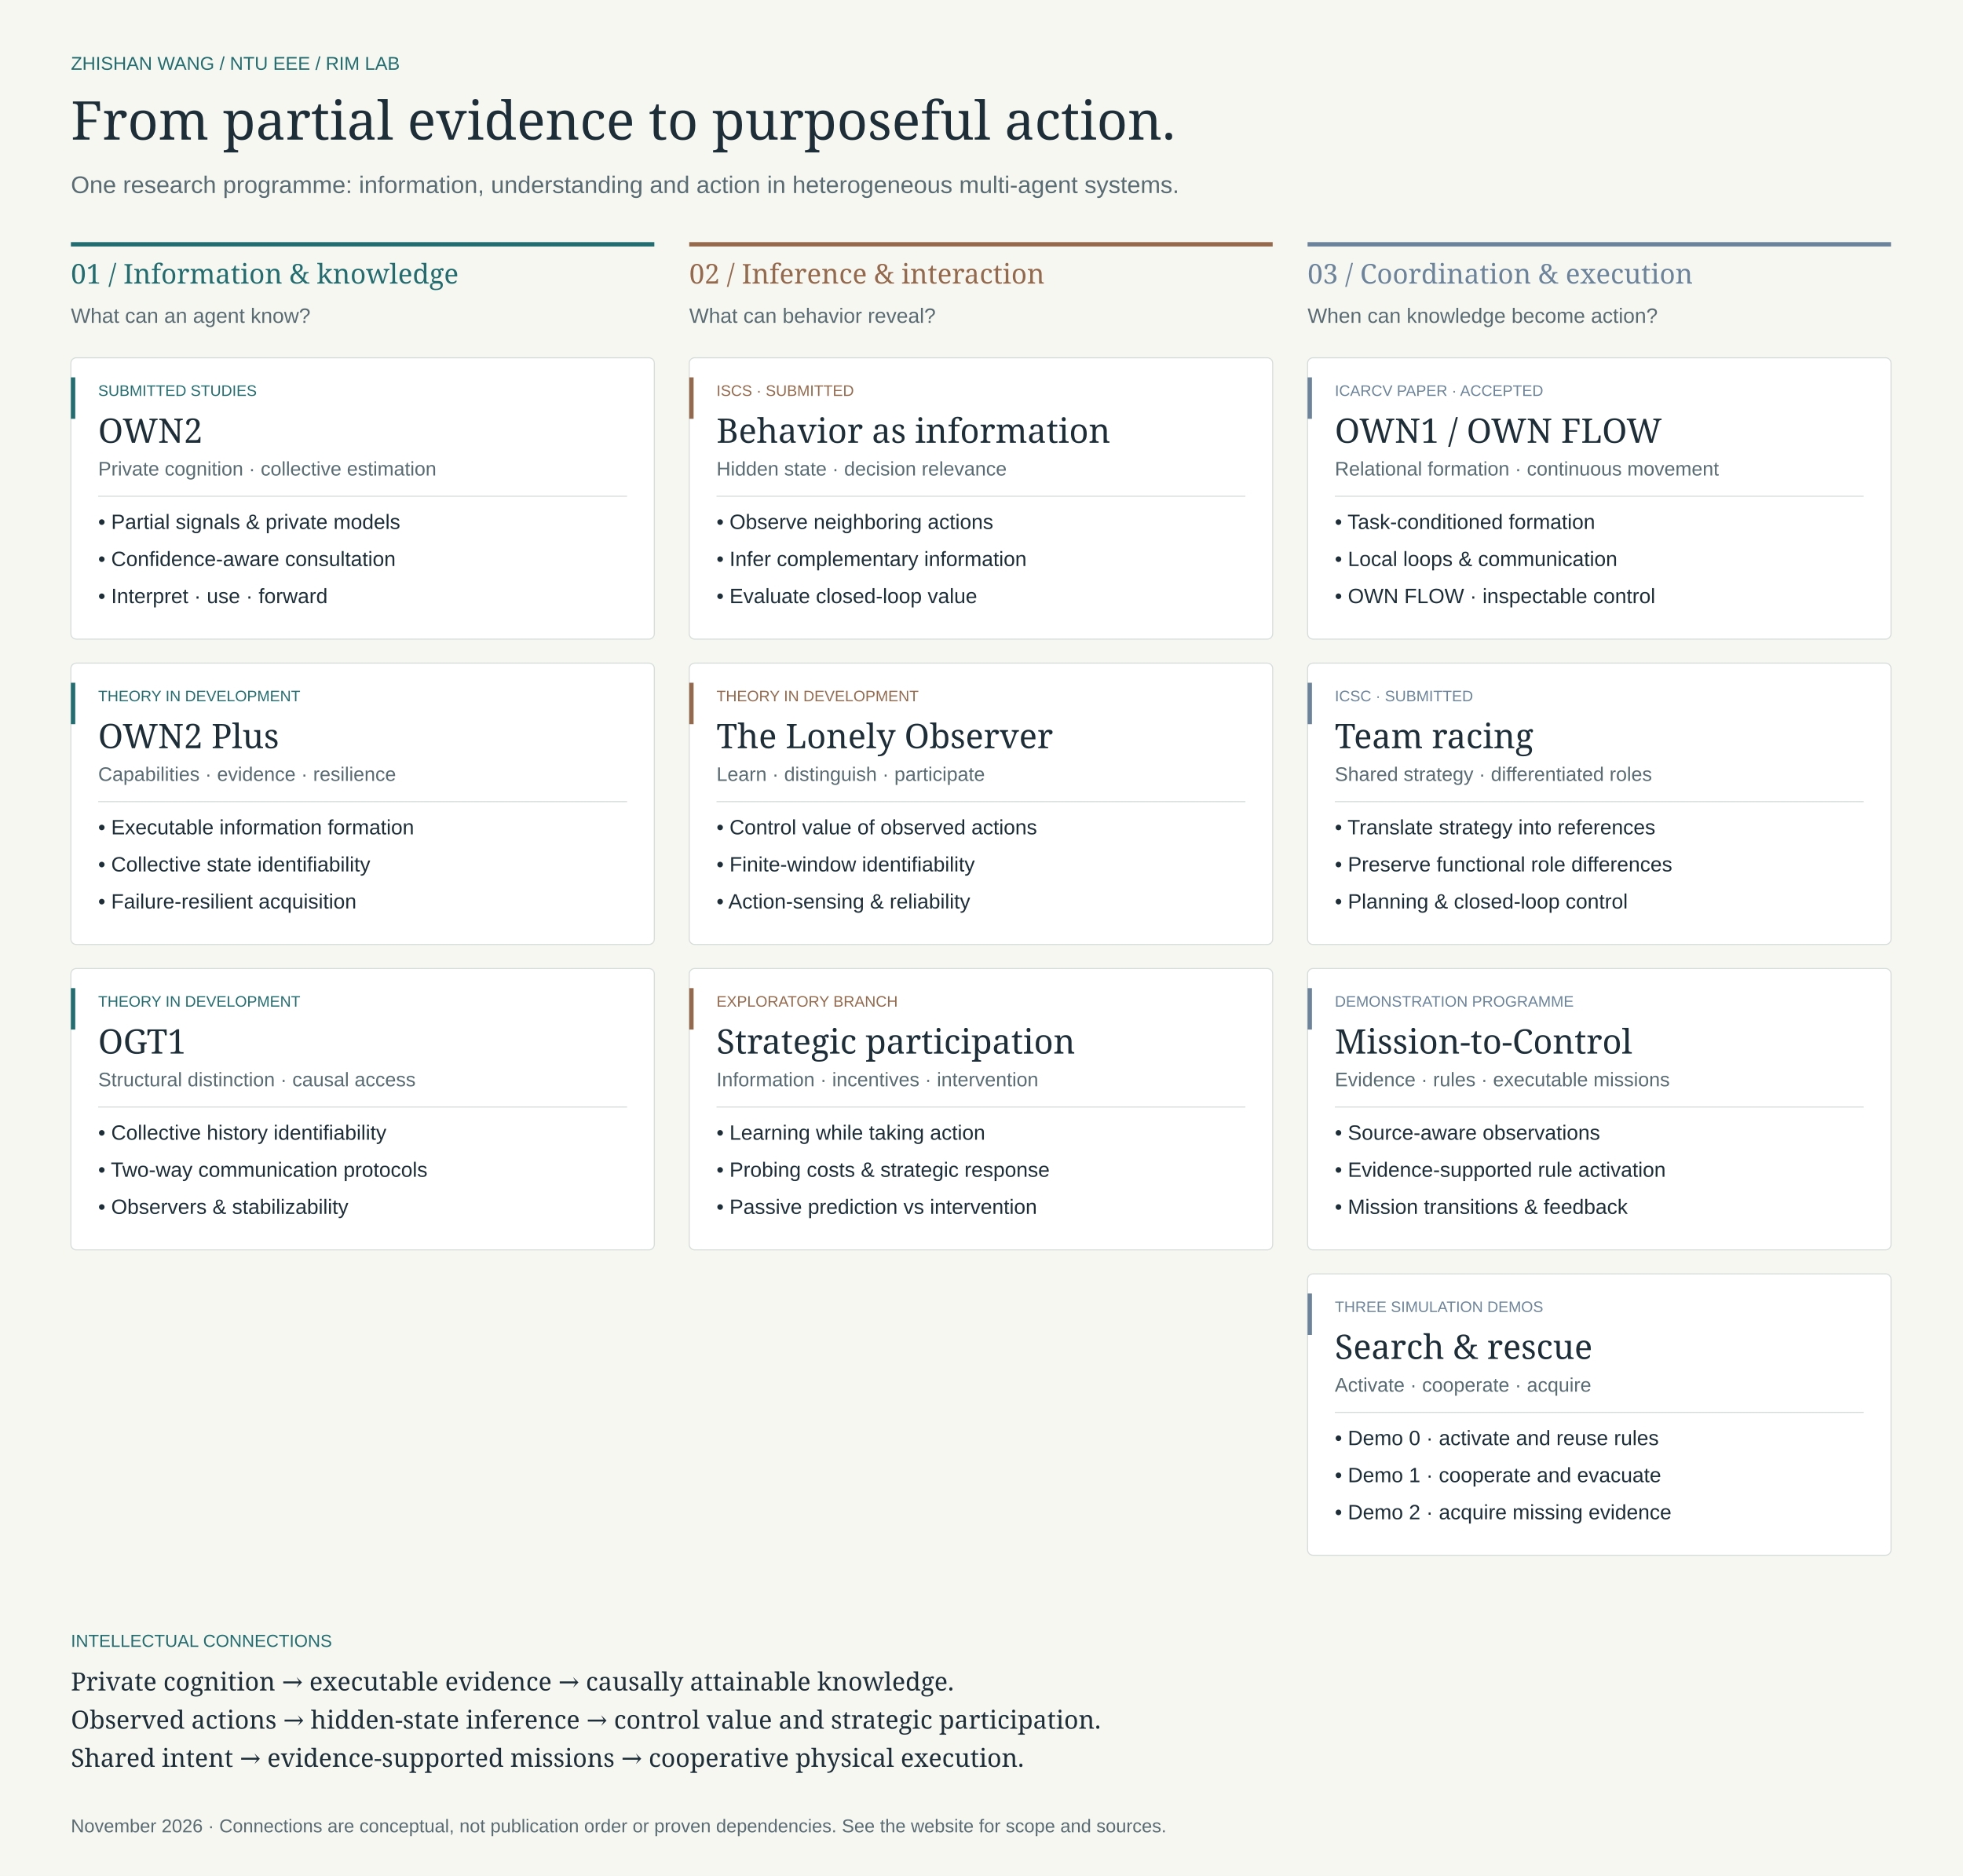
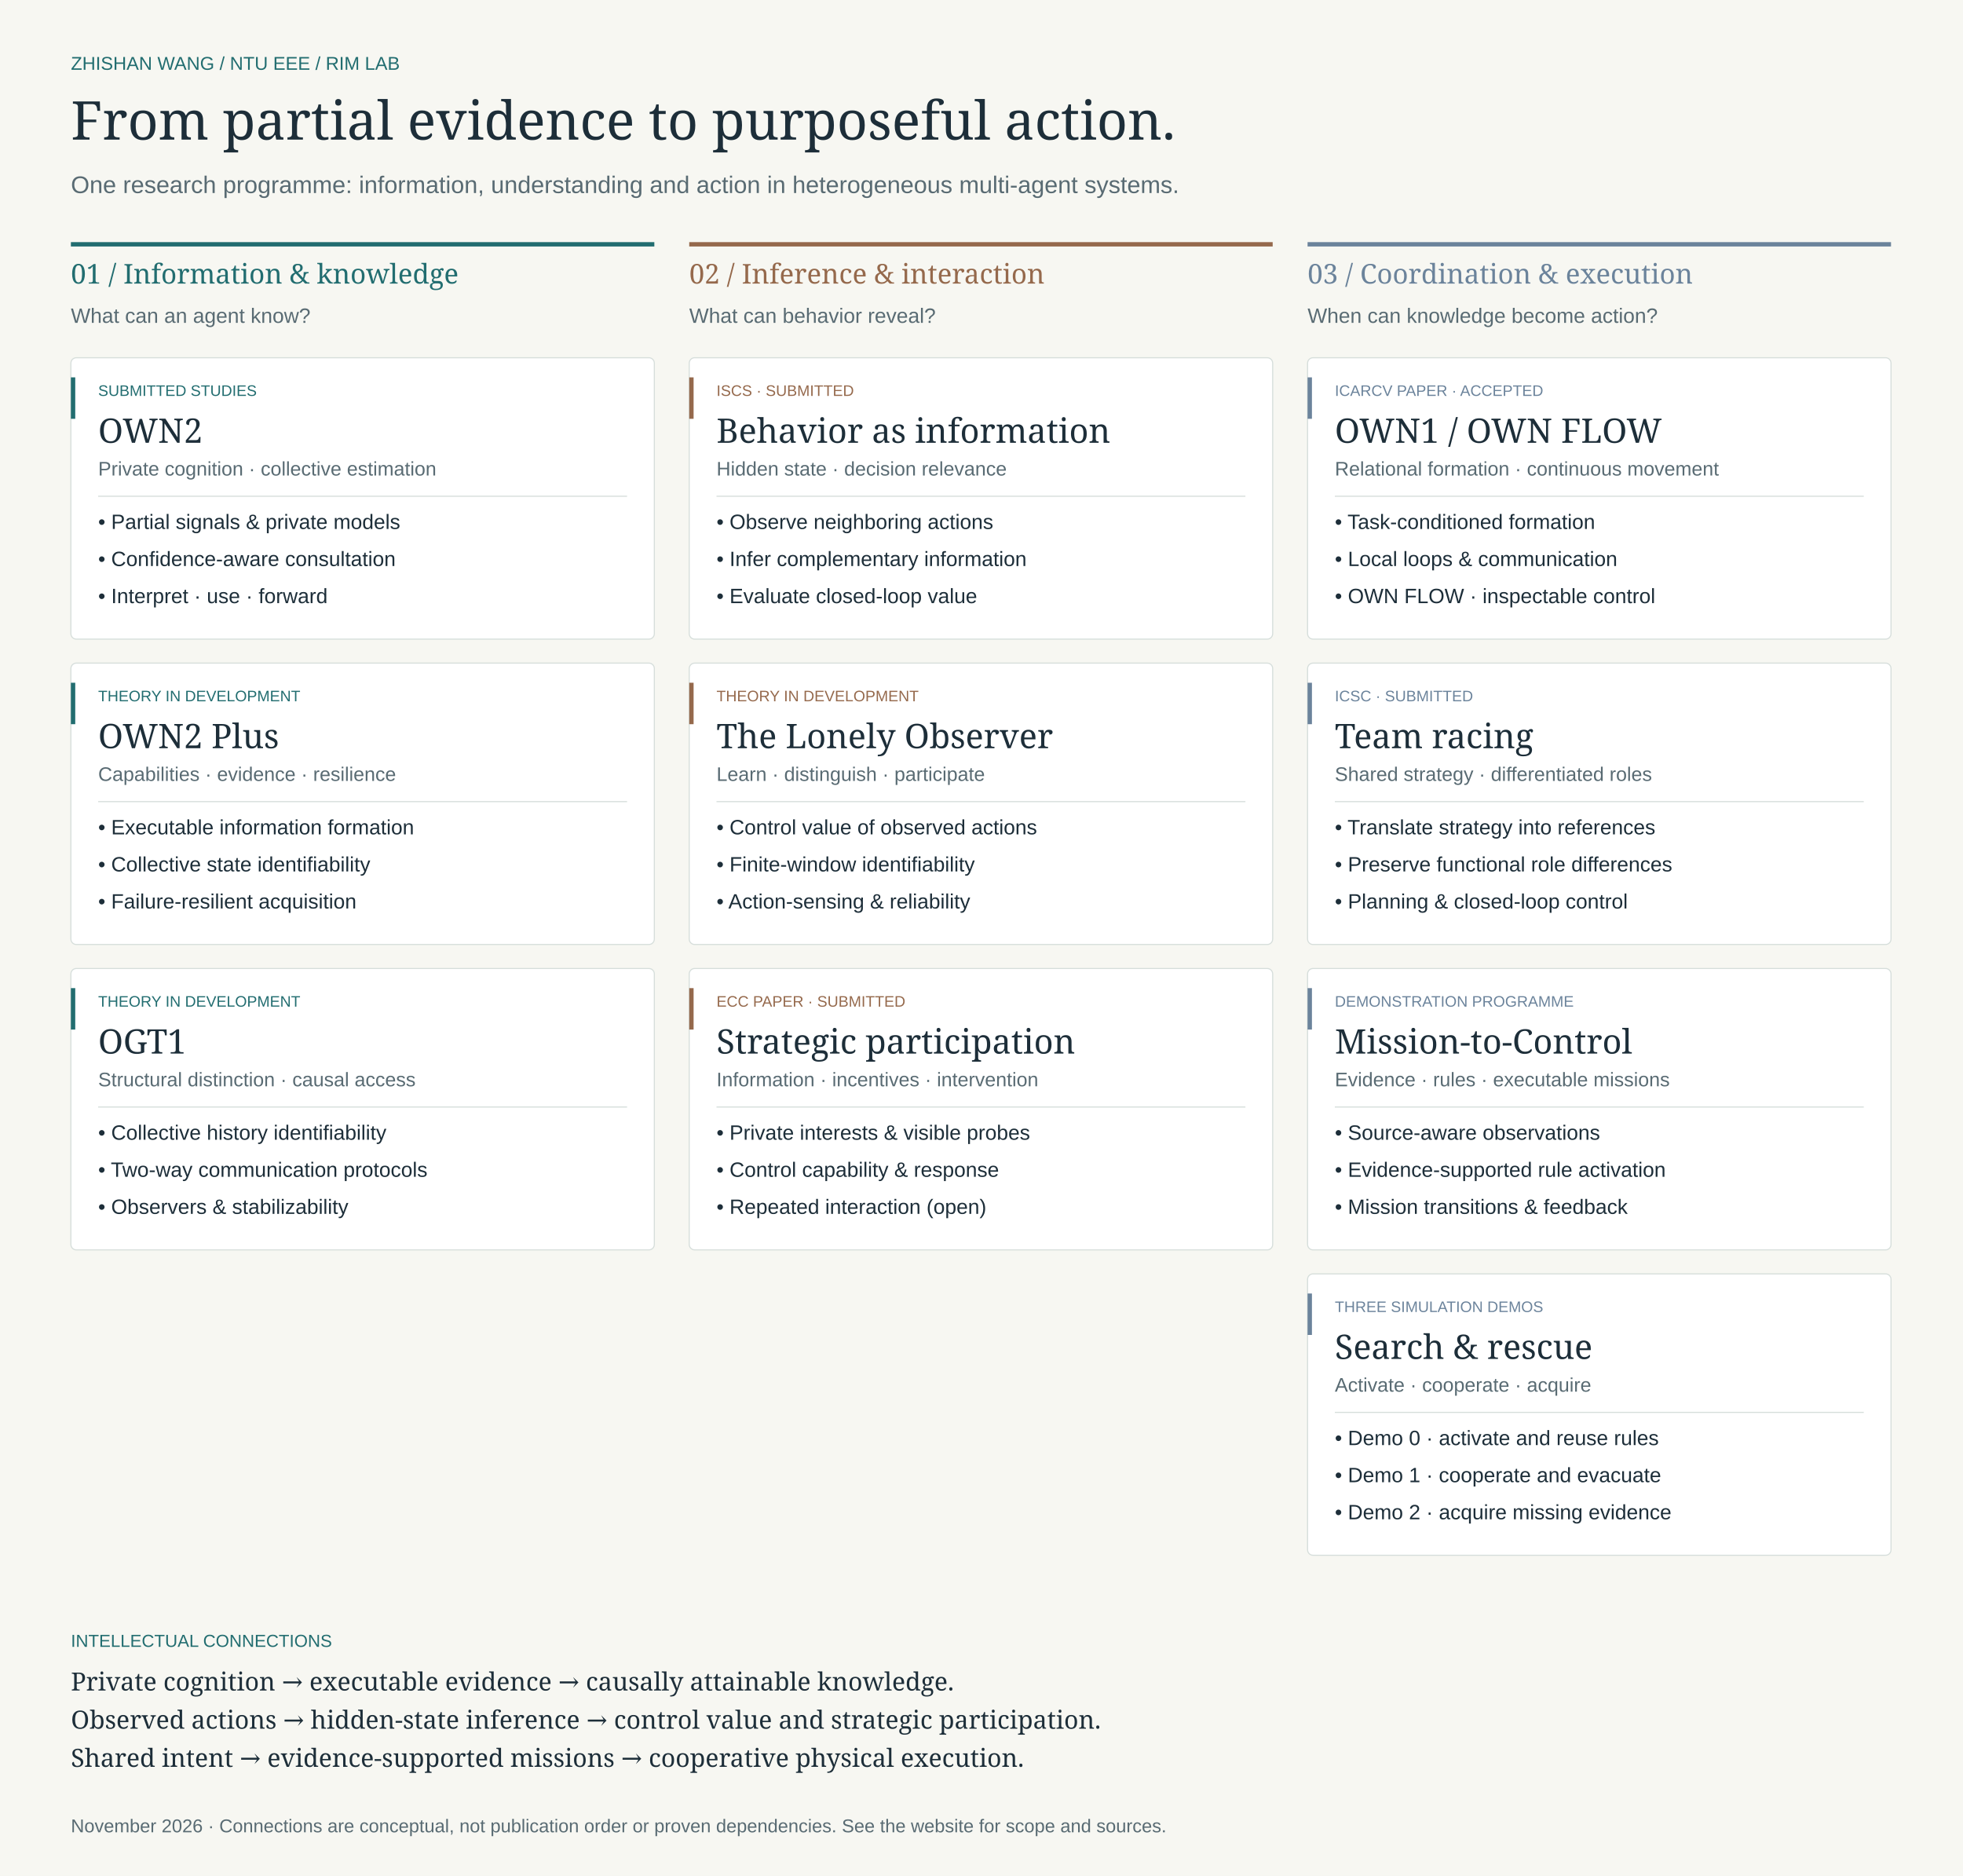
<svg xmlns="http://www.w3.org/2000/svg" width="1800" height="1720" viewBox="0 0 1800 1720" role="img" aria-labelledby="title desc">
  <rect width="1800" height="1720" fill="#f7f7f2" />
  <text x="65" y="64" font-family="Arial" font-size="17" fill="#226d70">ZHISHAN WANG / NTU EEE / RIM LAB</text>
  <text x="65" y="128" font-family="Georgia" font-size="49" fill="#1d2e39">From partial evidence to purposeful action.</text>
  <text x="65" y="177" font-family="Arial" font-size="22" fill="#596b73">One research programme: information, understanding and action in heterogeneous multi-agent systems.</text>
  <rect x="65" y="222" width="535" height="4" fill="#226d70" />
  <text x="65" y="260" font-family="Georgia" font-size="25" fill="#226d70">01 / Information &amp; knowledge</text>
  <text x="65" y="296" font-family="Arial" font-size="19" fill="#596b73">What can an agent know?</text>
  <rect x="65" y="328" width="535" height="258" rx="5" fill="#ffffff" stroke="#d6dedb" />
  <rect x="65" y="346" width="4" height="38" fill="#226d70" />
  <text x="90" y="363" font-family="Arial" font-size="14" fill="#226d70">SUBMITTED STUDIES</text>
  <text x="90" y="406" font-family="Georgia" font-size="31" fill="#1d2e39">OWN2</text>
  <text x="90" y="436" font-family="Arial" font-size="18" fill="#596b73">Private cognition · collective estimation</text>
  <path d="M90 455h485" stroke="#d6dedb" />
  <text x="90" y="485" font-family="Arial" font-size="19" fill="#1d2e39">•  Partial signals &amp; private models</text>
  <text x="90" y="519" font-family="Arial" font-size="19" fill="#1d2e39">•  Confidence-aware consultation</text>
  <text x="90" y="553" font-family="Arial" font-size="19" fill="#1d2e39">•  Interpret · use · forward</text>
  <rect x="65" y="608" width="535" height="258" rx="5" fill="#ffffff" stroke="#d6dedb" />
  <rect x="65" y="626" width="4" height="38" fill="#226d70" />
  <text x="90" y="643" font-family="Arial" font-size="14" fill="#226d70">THEORY IN DEVELOPMENT</text>
  <text x="90" y="686" font-family="Georgia" font-size="31" fill="#1d2e39">OWN2 Plus</text>
  <text x="90" y="716" font-family="Arial" font-size="18" fill="#596b73">Capabilities · evidence · resilience</text>
  <path d="M90 735h485" stroke="#d6dedb" />
  <text x="90" y="765" font-family="Arial" font-size="19" fill="#1d2e39">•  Executable information formation</text>
  <text x="90" y="799" font-family="Arial" font-size="19" fill="#1d2e39">•  Collective state identifiability</text>
  <text x="90" y="833" font-family="Arial" font-size="19" fill="#1d2e39">•  Failure-resilient acquisition</text>
  <rect x="65" y="888" width="535" height="258" rx="5" fill="#ffffff" stroke="#d6dedb" />
  <rect x="65" y="906" width="4" height="38" fill="#226d70" />
  <text x="90" y="923" font-family="Arial" font-size="14" fill="#226d70">THEORY IN DEVELOPMENT</text>
  <text x="90" y="966" font-family="Georgia" font-size="31" fill="#1d2e39">OGT1</text>
  <text x="90" y="996" font-family="Arial" font-size="18" fill="#596b73">Structural distinction · causal access</text>
  <path d="M90 1015h485" stroke="#d6dedb" />
  <text x="90" y="1045" font-family="Arial" font-size="19" fill="#1d2e39">•  Collective history identifiability</text>
  <text x="90" y="1079" font-family="Arial" font-size="19" fill="#1d2e39">•  Two-way communication protocols</text>
  <text x="90" y="1113" font-family="Arial" font-size="19" fill="#1d2e39">•  Observers &amp; stabilizability</text>
  <rect x="632" y="222" width="535" height="4" fill="#95694c" />
  <text x="632" y="260" font-family="Georgia" font-size="25" fill="#95694c">02 / Inference &amp; interaction</text>
  <text x="632" y="296" font-family="Arial" font-size="19" fill="#596b73">What can behavior reveal?</text>
  <rect x="632" y="328" width="535" height="258" rx="5" fill="#ffffff" stroke="#d6dedb" />
  <rect x="632" y="346" width="4" height="38" fill="#95694c" />
  <text x="657" y="363" font-family="Arial" font-size="14" fill="#95694c">ISCS · SUBMITTED</text>
  <text x="657" y="406" font-family="Georgia" font-size="31" fill="#1d2e39">Behavior as information</text>
  <text x="657" y="436" font-family="Arial" font-size="18" fill="#596b73">Hidden state · decision relevance</text>
  <path d="M657 455h485" stroke="#d6dedb" />
  <text x="657" y="485" font-family="Arial" font-size="19" fill="#1d2e39">•  Observe neighboring actions</text>
  <text x="657" y="519" font-family="Arial" font-size="19" fill="#1d2e39">•  Infer complementary information</text>
  <text x="657" y="553" font-family="Arial" font-size="19" fill="#1d2e39">•  Evaluate closed-loop value</text>
  <rect x="632" y="608" width="535" height="258" rx="5" fill="#ffffff" stroke="#d6dedb" />
  <rect x="632" y="626" width="4" height="38" fill="#95694c" />
  <text x="657" y="643" font-family="Arial" font-size="14" fill="#95694c">THEORY IN DEVELOPMENT</text>
  <text x="657" y="686" font-family="Georgia" font-size="31" fill="#1d2e39">The Lonely Observer</text>
  <text x="657" y="716" font-family="Arial" font-size="18" fill="#596b73">Learn · distinguish · participate</text>
  <path d="M657 735h485" stroke="#d6dedb" />
  <text x="657" y="765" font-family="Arial" font-size="19" fill="#1d2e39">•  Control value of observed actions</text>
  <text x="657" y="799" font-family="Arial" font-size="19" fill="#1d2e39">•  Finite-window identifiability</text>
  <text x="657" y="833" font-family="Arial" font-size="19" fill="#1d2e39">•  Action-sensing &amp; reliability</text>
  <rect x="632" y="888" width="535" height="258" rx="5" fill="#ffffff" stroke="#d6dedb" />
  <rect x="632" y="906" width="4" height="38" fill="#95694c" />
-   <text x="657" y="923" font-family="Arial" font-size="14" fill="#95694c">EXPLORATORY BRANCH</text>
+   <text x="657" y="923" font-family="Arial" font-size="14" fill="#95694c">ECC PAPER · SUBMITTED</text>
  <text x="657" y="966" font-family="Georgia" font-size="31" fill="#1d2e39">Strategic participation</text>
  <text x="657" y="996" font-family="Arial" font-size="18" fill="#596b73">Information · incentives · intervention</text>
  <path d="M657 1015h485" stroke="#d6dedb" />
-   <text x="657" y="1045" font-family="Arial" font-size="19" fill="#1d2e39">•  Learning while taking action</text>
-   <text x="657" y="1079" font-family="Arial" font-size="19" fill="#1d2e39">•  Probing costs &amp; strategic response</text>
-   <text x="657" y="1113" font-family="Arial" font-size="19" fill="#1d2e39">•  Passive prediction vs intervention</text>
+   <text x="657" y="1045" font-family="Arial" font-size="19" fill="#1d2e39">•  Private interests &amp; visible probes</text>
+   <text x="657" y="1079" font-family="Arial" font-size="19" fill="#1d2e39">•  Control capability &amp; response</text>
+   <text x="657" y="1113" font-family="Arial" font-size="19" fill="#1d2e39">•  Repeated interaction (open)</text>
  <rect x="1199" y="222" width="535" height="4" fill="#6b839b" />
  <text x="1199" y="260" font-family="Georgia" font-size="25" fill="#6b839b">03 / Coordination &amp; execution</text>
  <text x="1199" y="296" font-family="Arial" font-size="19" fill="#596b73">When can knowledge become action?</text>
  <rect x="1199" y="328" width="535" height="258" rx="5" fill="#ffffff" stroke="#d6dedb" />
  <rect x="1199" y="346" width="4" height="38" fill="#6b839b" />
  <text x="1224" y="363" font-family="Arial" font-size="14" fill="#6b839b">ICARCV PAPER · ACCEPTED</text>
  <text x="1224" y="406" font-family="Georgia" font-size="31" fill="#1d2e39">OWN1 / OWN FLOW</text>
  <text x="1224" y="436" font-family="Arial" font-size="18" fill="#596b73">Relational formation · continuous movement</text>
  <path d="M1224 455h485" stroke="#d6dedb" />
  <text x="1224" y="485" font-family="Arial" font-size="19" fill="#1d2e39">•  Task-conditioned formation</text>
  <text x="1224" y="519" font-family="Arial" font-size="19" fill="#1d2e39">•  Local loops &amp; communication</text>
  <text x="1224" y="553" font-family="Arial" font-size="19" fill="#1d2e39">•  OWN FLOW · inspectable control</text>
  <rect x="1199" y="608" width="535" height="258" rx="5" fill="#ffffff" stroke="#d6dedb" />
  <rect x="1199" y="626" width="4" height="38" fill="#6b839b" />
  <text x="1224" y="643" font-family="Arial" font-size="14" fill="#6b839b">ICSC · SUBMITTED</text>
  <text x="1224" y="686" font-family="Georgia" font-size="31" fill="#1d2e39">Team racing</text>
  <text x="1224" y="716" font-family="Arial" font-size="18" fill="#596b73">Shared strategy · differentiated roles</text>
  <path d="M1224 735h485" stroke="#d6dedb" />
  <text x="1224" y="765" font-family="Arial" font-size="19" fill="#1d2e39">•  Translate strategy into references</text>
  <text x="1224" y="799" font-family="Arial" font-size="19" fill="#1d2e39">•  Preserve functional role differences</text>
  <text x="1224" y="833" font-family="Arial" font-size="19" fill="#1d2e39">•  Planning &amp; closed-loop control</text>
  <rect x="1199" y="888" width="535" height="258" rx="5" fill="#ffffff" stroke="#d6dedb" />
  <rect x="1199" y="906" width="4" height="38" fill="#6b839b" />
  <text x="1224" y="923" font-family="Arial" font-size="14" fill="#6b839b">DEMONSTRATION PROGRAMME</text>
  <text x="1224" y="966" font-family="Georgia" font-size="31" fill="#1d2e39">Mission-to-Control</text>
  <text x="1224" y="996" font-family="Arial" font-size="18" fill="#596b73">Evidence · rules · executable missions</text>
  <path d="M1224 1015h485" stroke="#d6dedb" />
  <text x="1224" y="1045" font-family="Arial" font-size="19" fill="#1d2e39">•  Source-aware observations</text>
  <text x="1224" y="1079" font-family="Arial" font-size="19" fill="#1d2e39">•  Evidence-supported rule activation</text>
  <text x="1224" y="1113" font-family="Arial" font-size="19" fill="#1d2e39">•  Mission transitions &amp; feedback</text>
  <rect x="1199" y="1168" width="535" height="258" rx="5" fill="#ffffff" stroke="#d6dedb" />
  <rect x="1199" y="1186" width="4" height="38" fill="#6b839b" />
  <text x="1224" y="1203" font-family="Arial" font-size="14" fill="#6b839b">THREE SIMULATION DEMOS</text>
  <text x="1224" y="1246" font-family="Georgia" font-size="31" fill="#1d2e39">Search &amp; rescue</text>
  <text x="1224" y="1276" font-family="Arial" font-size="18" fill="#596b73">Activate · cooperate · acquire</text>
  <path d="M1224 1295h485" stroke="#d6dedb" />
  <text x="1224" y="1325" font-family="Arial" font-size="19" fill="#1d2e39">•  Demo 0 · activate and reuse rules</text>
  <text x="1224" y="1359" font-family="Arial" font-size="19" fill="#1d2e39">•  Demo 1 · cooperate and evacuate</text>
  <text x="1224" y="1393" font-family="Arial" font-size="19" fill="#1d2e39">•  Demo 2 · acquire missing evidence</text>
  <text x="65" y="1510" font-family="Arial" font-size="16" fill="#226d70">INTELLECTUAL CONNECTIONS</text>
  <text x="65" y="1550" font-family="Georgia" font-size="23" fill="#1d2e39">Private cognition → executable evidence → causally attainable knowledge.</text>
  <text x="65" y="1585" font-family="Georgia" font-size="23" fill="#1d2e39">Observed actions → hidden-state inference → control value and strategic participation.</text>
  <text x="65" y="1620" font-family="Georgia" font-size="23" fill="#1d2e39">Shared intent → evidence-supported missions → cooperative physical execution.</text>
  <text x="65" y="1680" font-family="Arial" font-size="17" fill="#596b73">November 2026 · Connections are conceptual, not publication order or proven dependencies. See the website for scope and sources.</text>
</svg>
